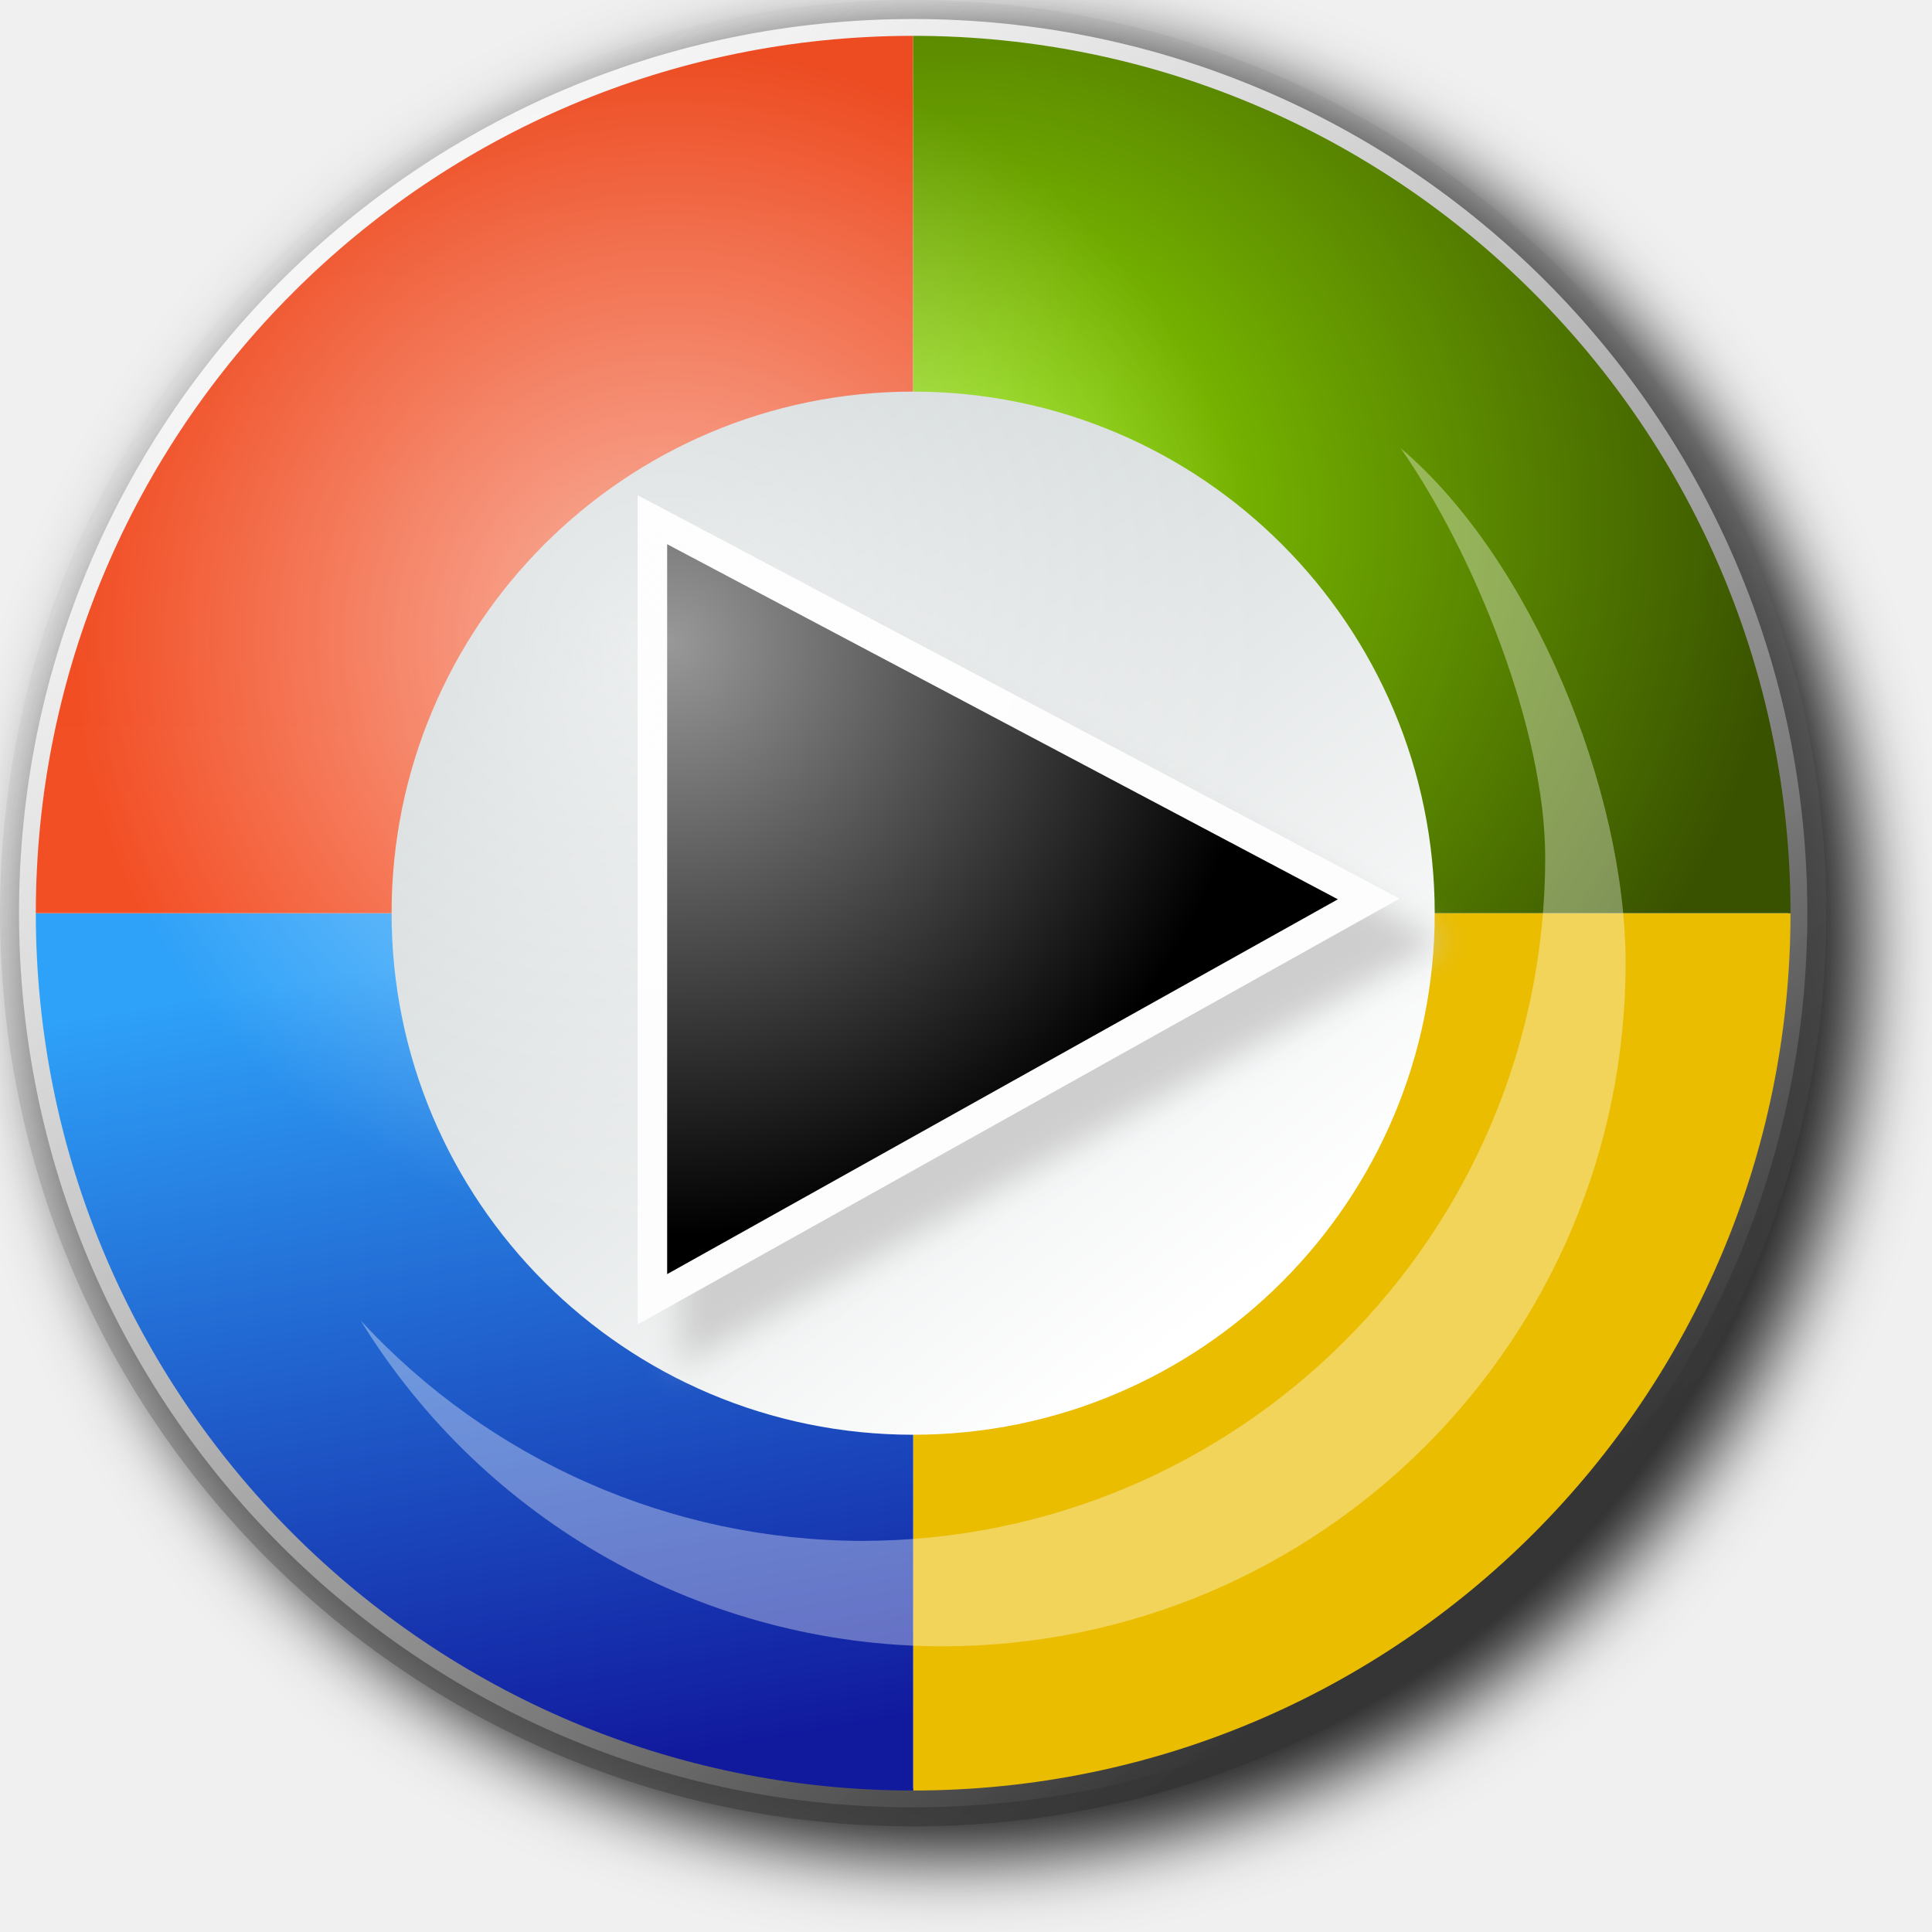
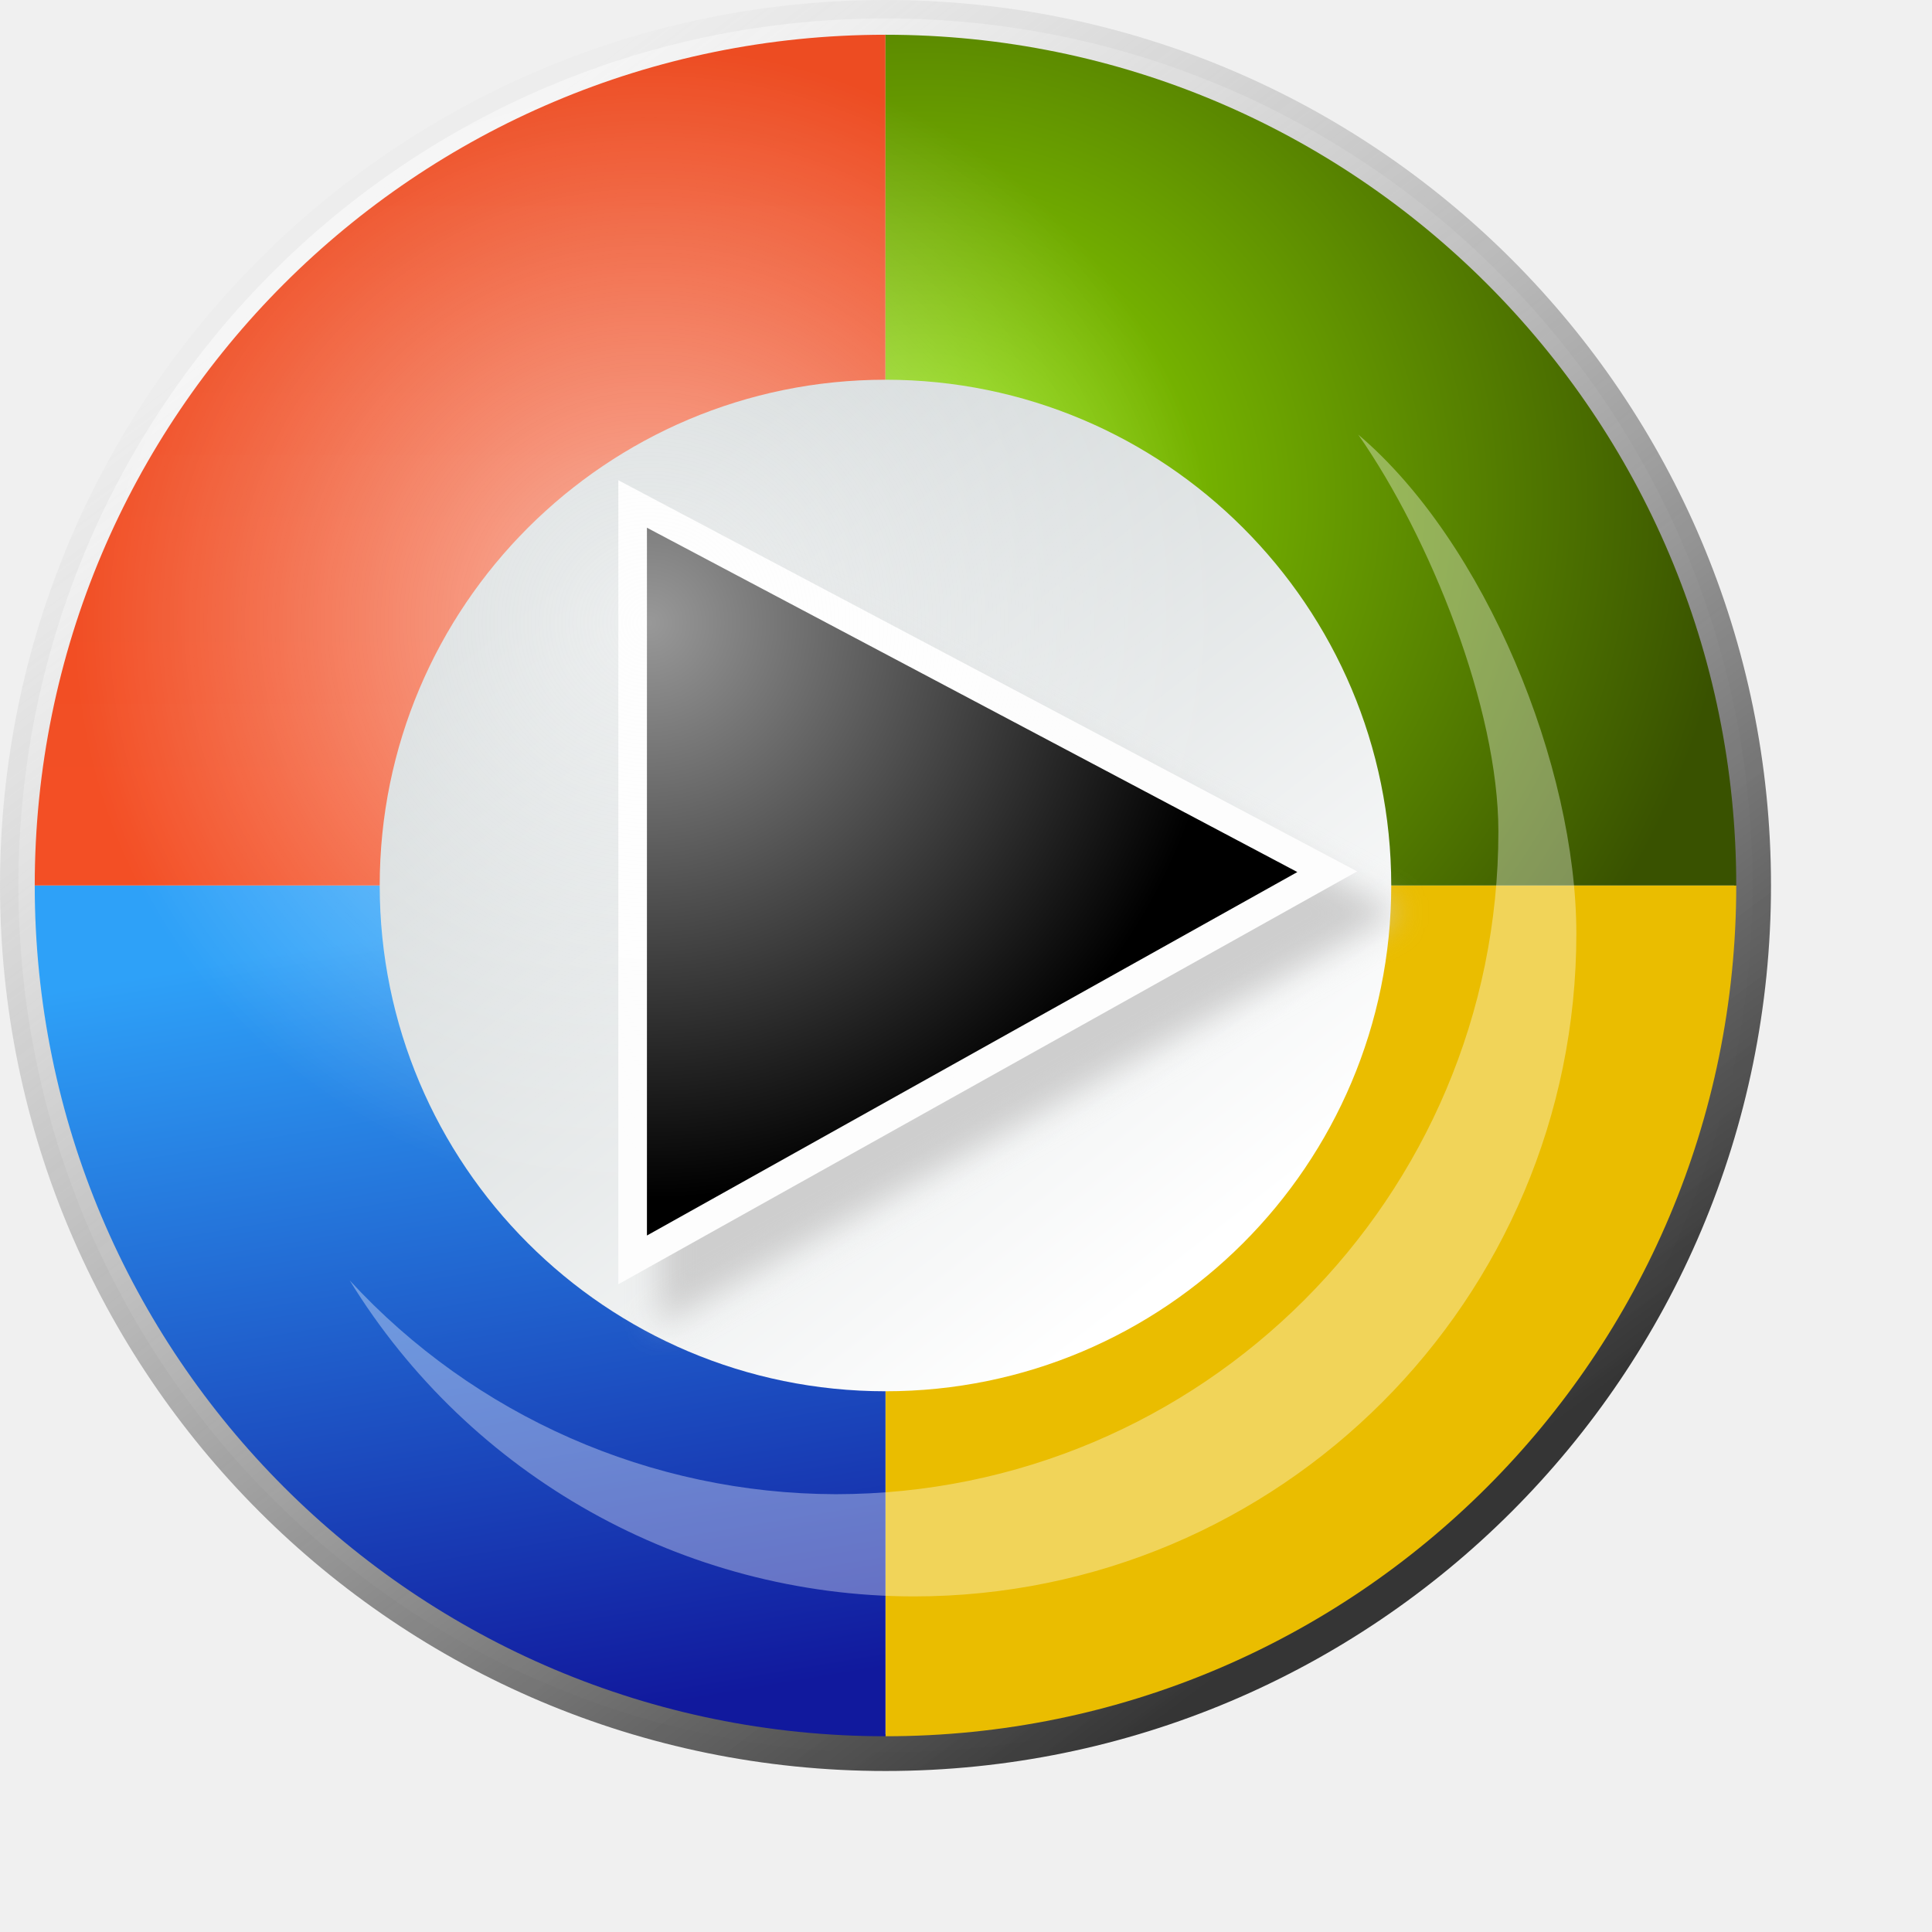
- <svg xmlns="http://www.w3.org/2000/svg" xmlns:xlink="http://www.w3.org/1999/xlink" width="256" height="256" viewBox="0 0 256 256" version="1.1" id="svg8">
+ <svg xmlns="http://www.w3.org/2000/svg" xmlns:xlink="http://www.w3.org/1999/xlink" width="48" height="48" viewBox="0 0 48 48" version="1.1" id="svg8">
  <defs id="defs2">
    <linearGradient id="linearGradient123776">
      <stop style="stop-color:#fefefe;stop-opacity:0.6" offset="0" id="stop123772" />
      <stop style="stop-color:#ffffff;stop-opacity:0" offset="1" id="stop123774" />
    </linearGradient>
    <linearGradient id="linearGradient84438">
      <stop style="stop-color:#ced4d5;stop-opacity:1" offset="0" id="stop84434" />
      <stop style="stop-color:#ffffff;stop-opacity:1" offset="1" id="stop84436" />
    </linearGradient>
    <linearGradient id="linearGradient1375">
      <stop id="stop1371" offset="0" style="stop-color:#8fe700;stop-opacity:1" />
      <stop style="stop-color:#79b900;stop-opacity:1" offset="0.29" id="stop1377" />
      <stop id="stop1373" offset="1" style="stop-color:#395200;stop-opacity:1" />
    </linearGradient>
    <linearGradient id="linearGradient1068">
      <stop id="stop1064" offset="0" style="stop-color:#ed4c22;stop-opacity:1" />
      <stop id="stop1066" offset="1" style="stop-color:#f34f25;stop-opacity:1" />
    </linearGradient>
    <linearGradient id="linearGradient1038">
      <stop style="stop-color:#2ea1f8;stop-opacity:1" offset="0" id="stop1034" />
      <stop style="stop-color:#11199d;stop-opacity:1" offset="1" id="stop1036" />
    </linearGradient>
    <linearGradient id="linearGradient894">
      <stop id="stop890" offset="0" style="stop-color:#353535;stop-opacity:1" />
      <stop id="stop892" offset="1" style="stop-color:#a5a5a5;stop-opacity:0.042" />
    </linearGradient>
    <linearGradient gradientTransform="matrix(34.44672,0,0,34.44672,1901.689,43.53076)" xlink:href="#linearGradient894" id="linearGradient1502" gradientUnits="userSpaceOnUse" x1="-49.345" y1="4.895" x2="-53.314" y2="-0.397" />
    <linearGradient xlink:href="#linearGradient1038" id="linearGradient1938" gradientUnits="userSpaceOnUse" gradientTransform="rotate(180,-67.68229,23)" x1="-60.274" y1="22.452" x2="-63.12" y2="5.623" />
    <linearGradient xlink:href="#linearGradient1068" id="linearGradient1940" gradientUnits="userSpaceOnUse" gradientTransform="matrix(-1,0,0,1,-135.3646,0)" x1="-66.769" y1="5.972" x2="-66.769" y2="21.809" />
    <linearGradient xlink:href="#linearGradient84438" id="linearGradient84440" x1="-191.69" y1="82.6" x2="-177.732" y2="100.602" gradientUnits="userSpaceOnUse" gradientTransform="matrix(5.583317,0,0,5.583317,1160.927,-383.9816)" />
    <radialGradient xlink:href="#linearGradient123776" id="radialGradient123778" cx="-189.79" cy="84.015" fx="-189.79" fy="84.015" r="21.221" gradientUnits="userSpaceOnUse" gradientTransform="matrix(3.705187,0,0,3.705187,804.473,-226.19)" />
    <filter style="color-interpolation-filters:sRGB" id="filter167812" x="-0.05" y="-0.046" width="1.1" height="1.092">
      <feGaussianBlur stdDeviation="0.378" id="feGaussianBlur167814" />
    </filter>
-     <filter style="color-interpolation-filters:sRGB" id="filter177334" x="-0.048" y="-0.048" width="1.096" height="1.096">
-       <feGaussianBlur stdDeviation="4.84" id="feGaussianBlur177336" />
-     </filter>
    <radialGradient xlink:href="#linearGradient1375" id="radialGradient983" cx="-66.616" cy="14.858" fx="-66.616" fy="14.858" r="9" gradientUnits="userSpaceOnUse" gradientTransform="matrix(1.907793,0,0,1.804197,60.47348,-11.94905)" />
  </defs>
  <g id="layer1" transform="translate(-12.56771)">
-     <path id="path177209" style="color:#000000;fill:#212121;fill-opacity:1;stroke-width:5.035;stroke-linecap:round;stroke-linejoin:round;-inkscape-stroke:none;filter:url(#filter177334)" d="M 138.568,4 C 71.771,4 17.568,58.203 17.568,125 c 0,66.797 54.203,121 121,121 66.797,0 121,-54.203 121,-121 0,-66.797 -54.203,-121 -121,-121 z" />
-     <g id="g1315">
+     <g id="g1315" transform="matrix(0.1818182,0,0,0.1818182,10.2827,-2.9260462e-6)">
      <circle style="fill:#f9f9f9;fill-opacity:1;stroke:url(#linearGradient1502);stroke-width:5.035;stroke-linecap:round;stroke-linejoin:round;stroke-miterlimit:4;stroke-dasharray:none" id="path878" cx="133.568" cy="121" r="118.482" />
      <g transform="matrix(6.458447,0,0,6.458447,569.0723,-27.5443)" id="g1088-3">
        <path d="m -49.432,23 h -18 v 18 c 9.941,0 18,-8.059 18,-18 z" style="opacity:1;fill:#eabd00;fill-opacity:1;fill-rule:evenodd;stroke:none;stroke-width:1;stroke-linecap:round;stroke-linejoin:round;stroke-miterlimit:4;stroke-dasharray:none;stroke-opacity:1;stop-color:#000000" id="path945-2-9" />
        <path id="path945-2-7-0" style="opacity:1;fill:url(#linearGradient1938);fill-opacity:1;fill-rule:evenodd;stroke:none;stroke-width:1;stroke-linecap:round;stroke-linejoin:round;stroke-miterlimit:4;stroke-dasharray:none;stroke-opacity:1;stop-color:#000000" d="m -85.432,23 h 18 v 18 c -9.941,0 -18,-8.059 -18,-18 z" />
        <path d="m -85.432,23 h 18 V 5 c -9.941,0 -18,8.059 -18,18 z" style="opacity:1;fill:url(#linearGradient1940);fill-opacity:1;fill-rule:evenodd;stroke:none;stroke-width:1;stroke-linecap:round;stroke-linejoin:round;stroke-miterlimit:4;stroke-dasharray:none;stroke-opacity:1;stop-color:#000000" id="path945-2-7-6-8" />
        <path id="path945-5" style="opacity:1;fill:url(#radialGradient983);fill-opacity:1;fill-rule:evenodd;stroke:none;stroke-width:1;stroke-linecap:round;stroke-linejoin:round;stroke-miterlimit:4;stroke-dasharray:none;stroke-opacity:1;stop-color:#000000" d="m -49.432,23 h -18 V 5 c 9.941,0 18,8.059 18,18 z" />
      </g>
      <circle style="fill:url(#linearGradient84440);fill-opacity:1;fill-rule:evenodd;stroke-width:5.583;stroke-linecap:square;stroke-linejoin:round;stop-color:#000000" id="path74251" cx="133.564" cy="121" r="69.111" />
      <path id="path158904" style="color:#000000;fill:#cecece;fill-opacity:1;stroke-width:0.7;stroke-linecap:round;-inkscape-stroke:none;filter:url(#filter167812)" d="m -189.543,81.525 v 19.678 l 0.52,-0.291 17.562,-9.813 z" transform="matrix(5.583317,0,0,5.583317,1160.927,-383.9816)" />
      <path style="fill:#000000;fill-opacity:1;stroke:#fdfdfd;stroke-width:3.908;stroke-linecap:round;stroke-linejoin:miter;stroke-miterlimit:4;stroke-dasharray:none;stroke-opacity:1" d="M 99.015,172.158 V 68.866 l 94.916,50.25 z" id="path91828" />
      <path id="path110127" style="fill:#ffffff;fill-opacity:0.35;fill-rule:evenodd;stroke:none;stroke-width:3.908;stroke-linecap:round;stroke-linejoin:round;stroke-miterlimit:4;stroke-dasharray:none;stroke-opacity:1;stop-color:#000000" d="m 198.16,59.382 c 9.851,14.118 19.148,37.379 19.156,54.217 0.003,50.021 -40.544,90.574 -90.565,90.576 -25.237,-0.062 -49.304,-10.65 -66.4,-29.214 16.447,26.789 45.608,43.134 77.043,43.184 50.021,0.003 90.574,-40.544 90.576,-90.565 -0.006,-22.867 -12.399,-53.441 -29.81,-68.197 z" />
      <circle style="fill:url(#radialGradient123778);fill-opacity:1;stroke:none;stroke-width:5.035;stroke-linecap:round;stroke-linejoin:round;stroke-miterlimit:4;stroke-dasharray:none" id="circle123734" r="118.482" cy="121" cx="133.564" />
    </g>
  </g>
</svg>
